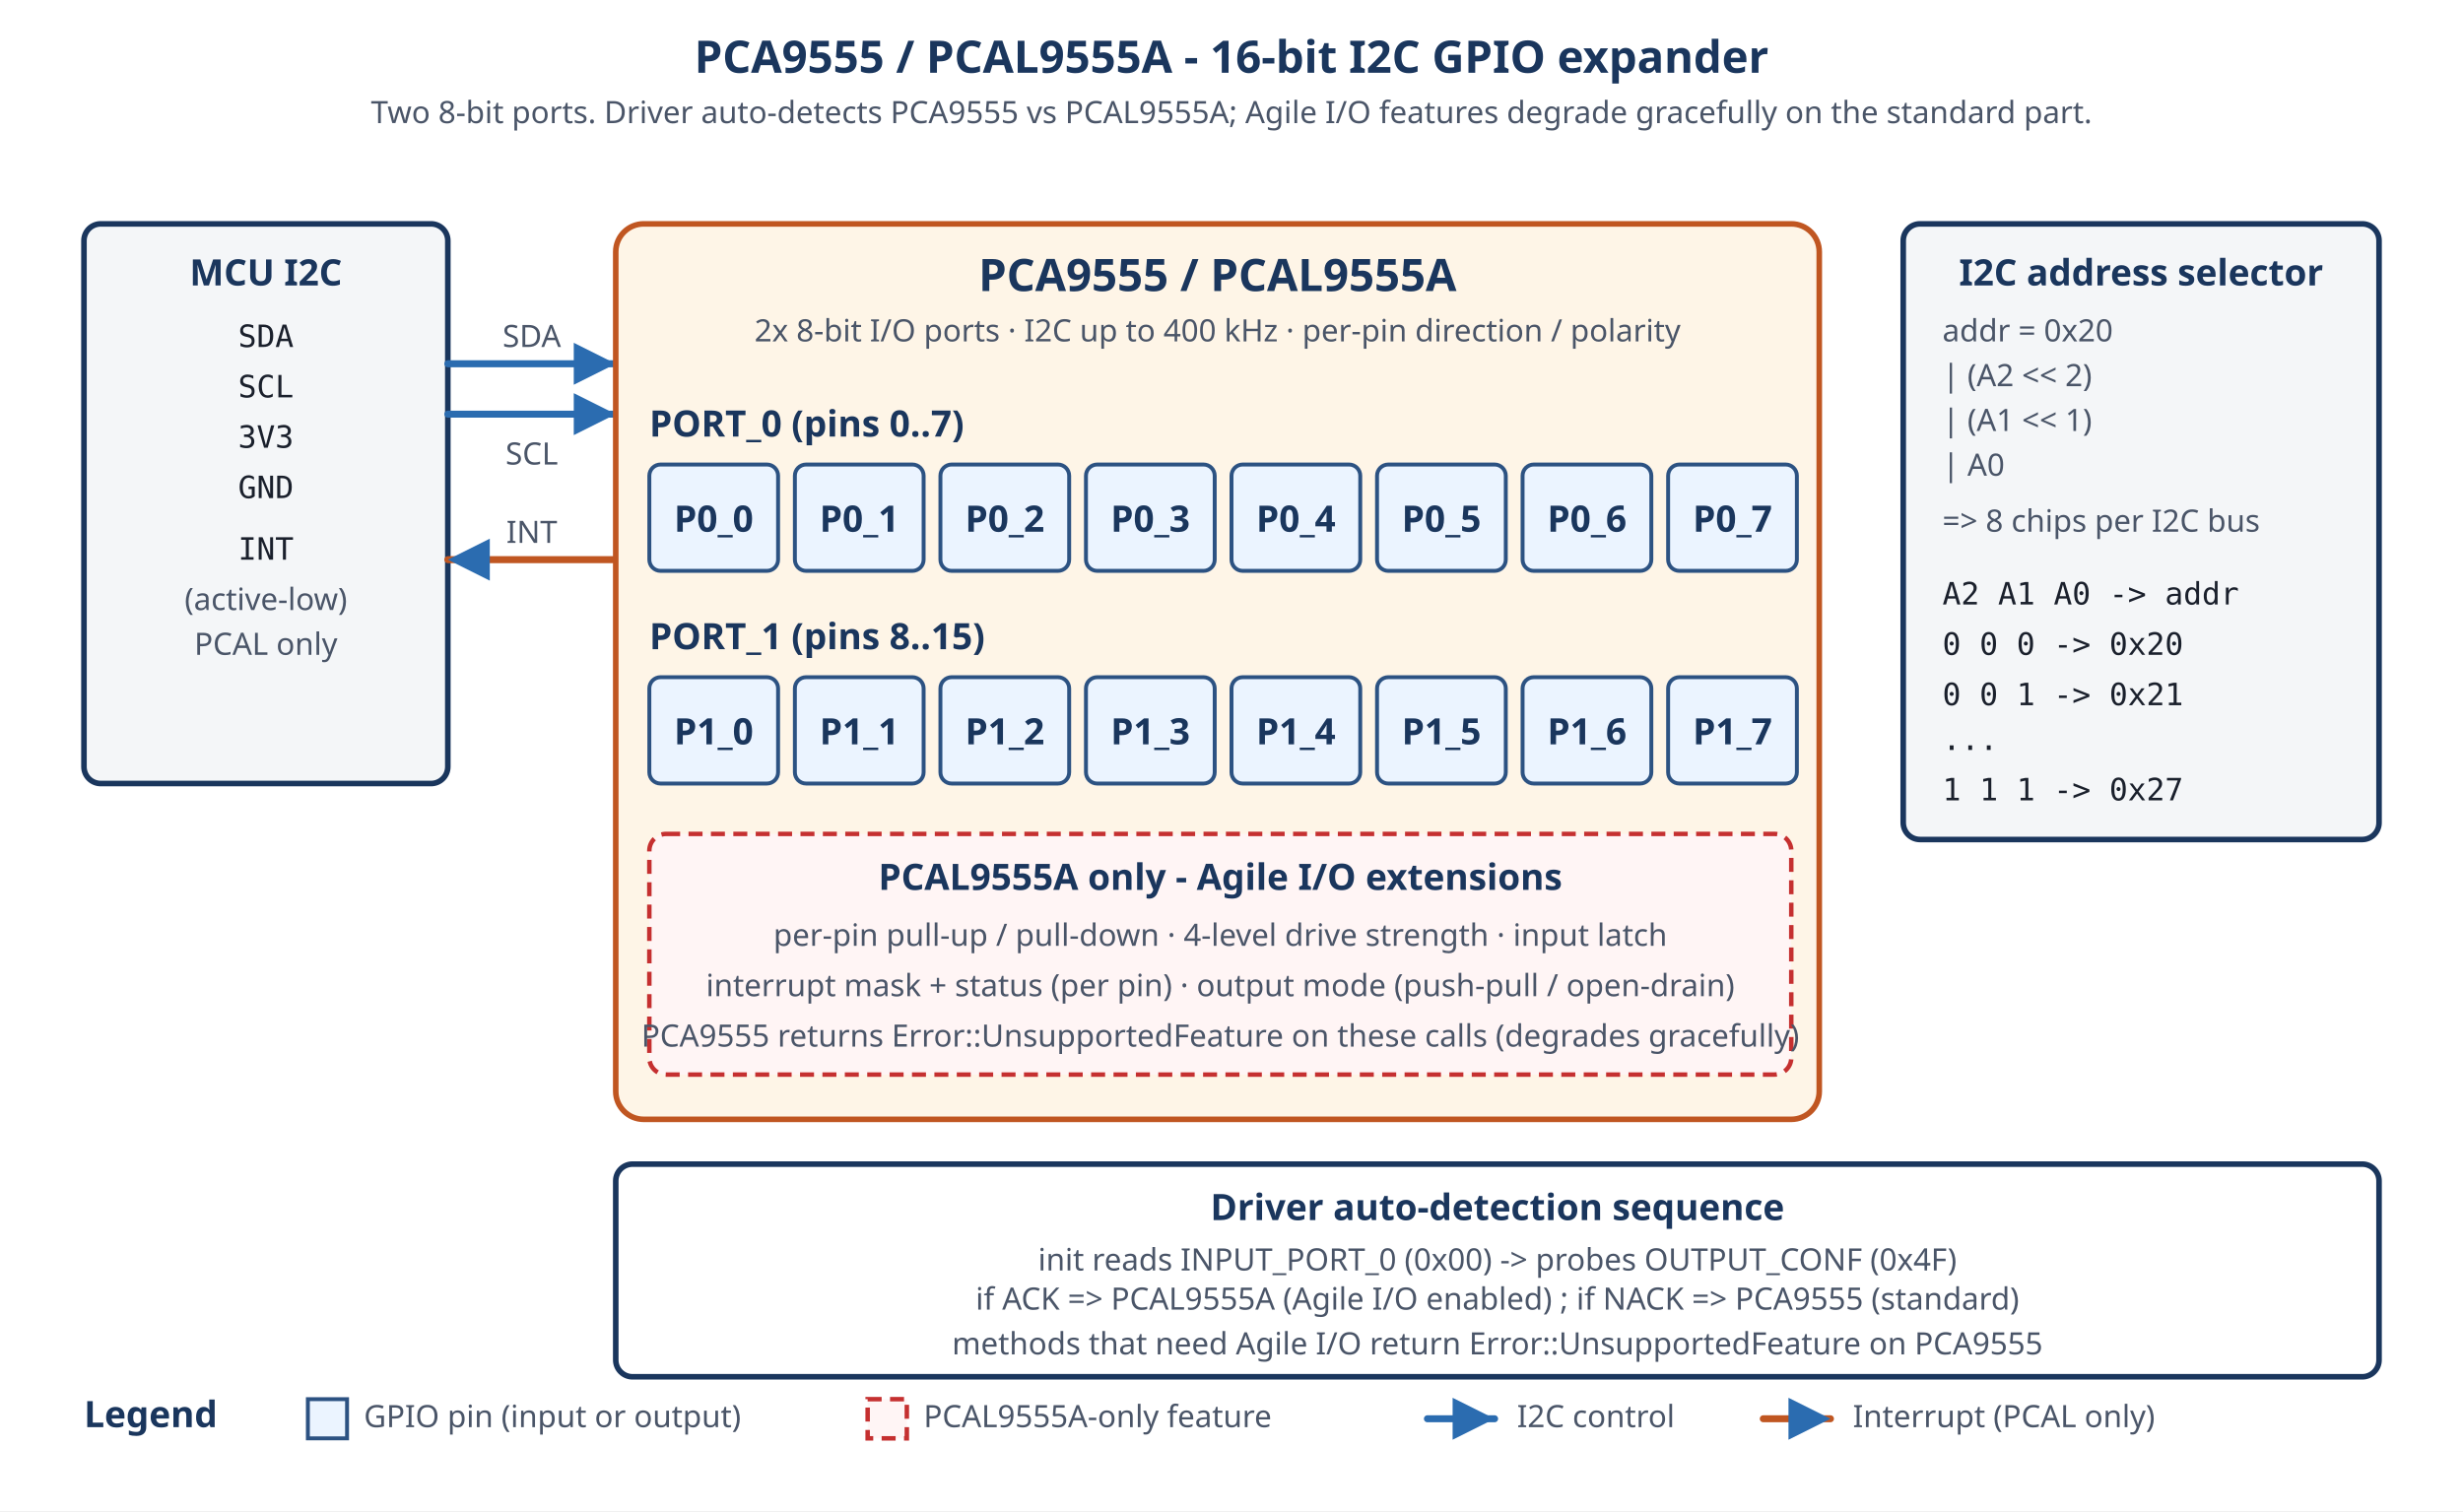
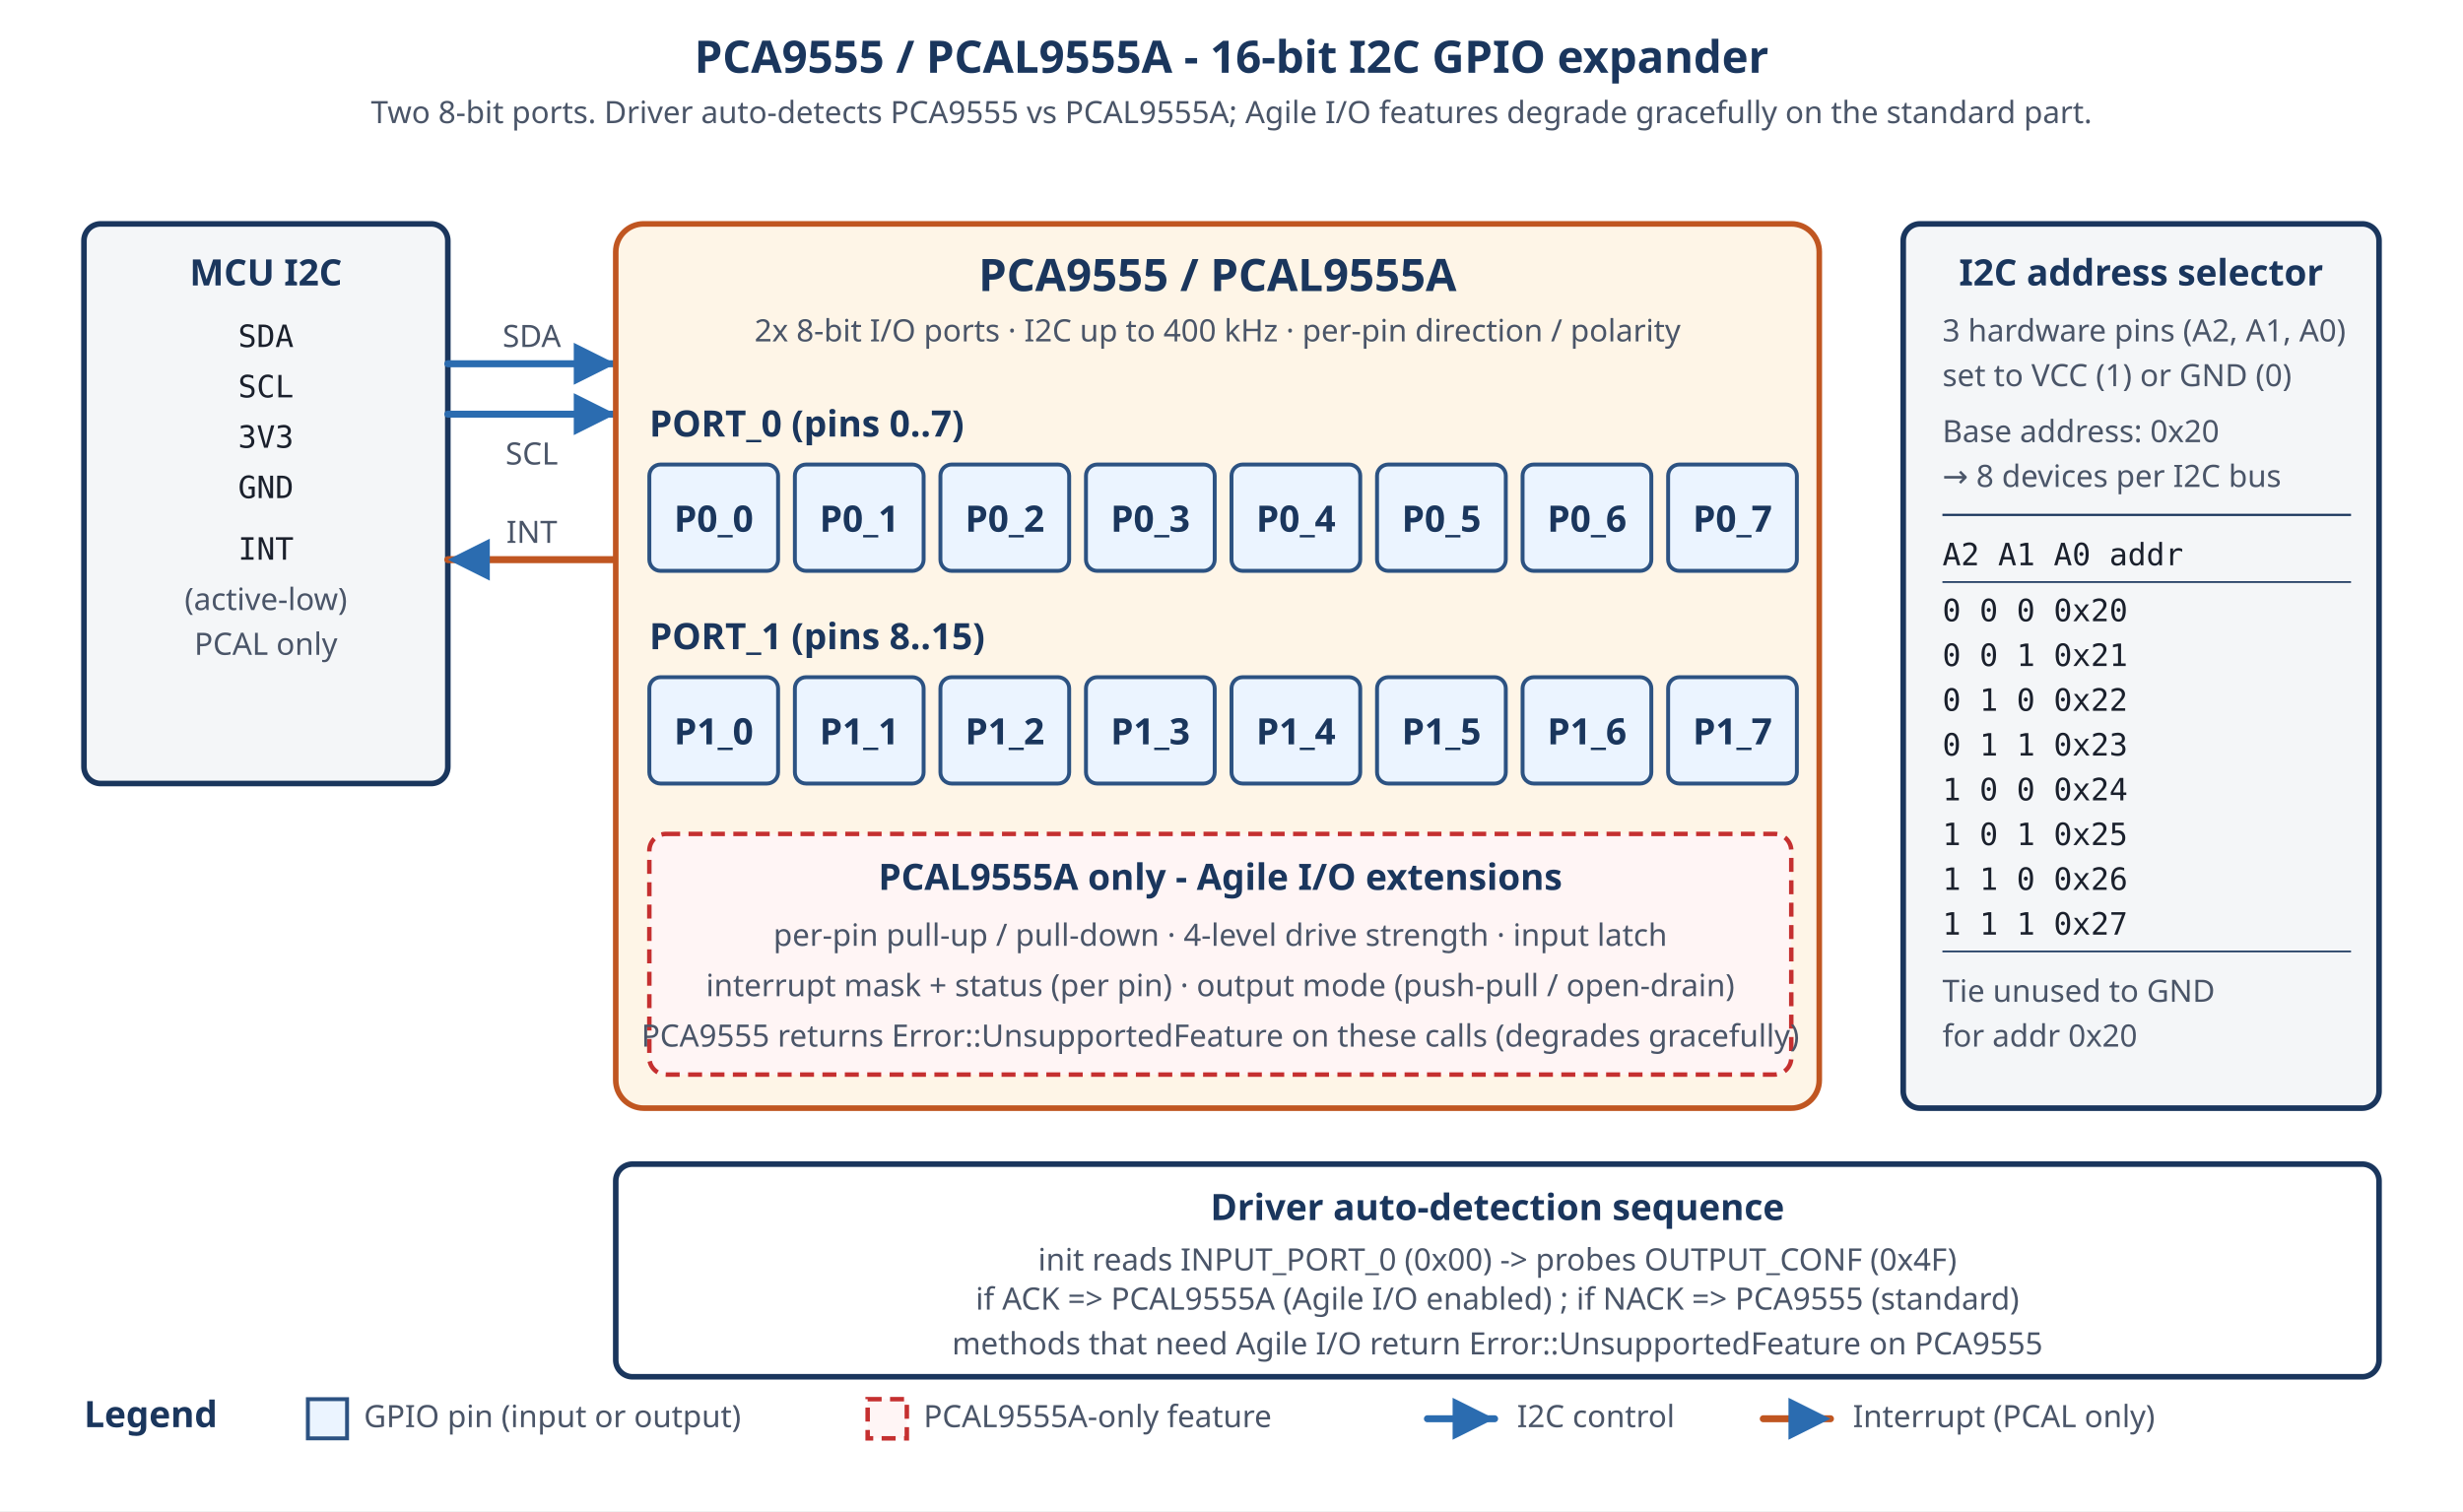
<svg xmlns="http://www.w3.org/2000/svg" viewBox="0 0 880 540" width="880" height="540" role="img" aria-labelledby="t-pcal d-pcal">
  <defs>
    <style type="text/css">
      .panel    { fill: #ffffff; }
      .panelL   { fill: #ffffff; stroke: #1a365d; stroke-width: 2; }
      .chip     { fill: #fef5e7; stroke: #c05621; stroke-width: 2; }
      .pin-cell { fill: #ebf4ff; stroke: #2c5282; stroke-width: 1.4; }
      .agile    { fill: #fff5f5; stroke: #c53030; stroke-width: 1.6; stroke-dasharray: 5 3; }
      .box      { fill: #f4f6f8; stroke: #1a365d; stroke-width: 2; }
      .wire-i2c { stroke: #2b6cb0; stroke-width: 2.5; fill: none; stroke-linecap: round; }
      .wire-int { stroke: #c05621; stroke-width: 2.5; fill: none; stroke-linecap: round; }
      .head     { font-family: system-ui, sans-serif; font-size: 16px; font-weight: 600; fill: #1a365d; text-anchor: middle; }
      .title    { font-family: system-ui, sans-serif; font-size: 13px; font-weight: 600; fill: #1a365d; text-anchor: middle; }
      .titleL   { font-family: system-ui, sans-serif; font-size: 13px; font-weight: 600; fill: #1a365d; text-anchor: start; }
      .small    { font-family: system-ui, sans-serif; font-size: 11px; fill: #4a5568; text-anchor: middle; }
      .smallL   { font-family: system-ui, sans-serif; font-size: 11px; fill: #4a5568; text-anchor: start; }
      .pin      { font-family: "DejaVu Sans Mono", Consolas, monospace; font-size: 11px; fill: #1a202c; text-anchor: middle; }
      .pinL     { font-family: "DejaVu Sans Mono", Consolas, monospace; font-size: 11px; fill: #1a202c; text-anchor: start; }
      .legend   { font-family: system-ui, sans-serif; font-size: 11px; fill: #4a5568; }
    </style>
    <marker id="ar-pcl" markerWidth="8" markerHeight="8" refX="6" refY="3" orient="auto">
      <path d="M0,0 L6,3 L0,6 z" fill="#2b6cb0" />
    </marker>
  </defs>
  <rect class="panel" width="880" height="540" />
  <text class="head" x="440" y="26">PCA9555 / PCAL9555A - 16-bit I2C GPIO expander</text>
  <text class="small" x="440" y="44">Two 8-bit ports. Driver auto-detects PCA9555 vs PCAL9555A; Agile I/O features degrade gracefully on the standard part.</text>
  <rect class="box" x="30" y="80" width="130" height="200" rx="6" />
  <text class="title" x="95" y="102">MCU I2C</text>
  <text class="pin" x="95" y="124">SDA</text>
  <text class="pin" x="95" y="142">SCL</text>
  <text class="pin" x="95" y="160">3V3</text>
  <text class="pin" x="95" y="178">GND</text>
  <text class="pin" x="95" y="200">INT</text>
  <text class="small" x="95" y="218">(active-low)</text>
  <text class="small" x="95" y="234">PCAL only</text>
  <line class="wire-i2c" x1="160" y1="130" x2="220" y2="130" marker-end="url(#ar-pcl)" />
  <line class="wire-i2c" x1="160" y1="148" x2="220" y2="148" marker-end="url(#ar-pcl)" />
  <text class="small" x="190" y="124">SDA</text>
  <text class="small" x="190" y="166">SCL</text>
  <line class="wire-int" x1="220" y1="200" x2="160" y2="200" marker-end="url(#ar-pcl)" />
  <text class="small" x="190" y="194">INT</text>
-   <rect class="chip" x="220" y="80" width="430" height="320" rx="10" />
+   <rect class="chip" x="220" y="80" width="430" height="316" rx="10" />
  <text class="head" x="435" y="104">PCA9555 / PCAL9555A</text>
  <text class="small" x="435" y="122">2x 8-bit I/O ports · I2C up to 400 kHz · per-pin direction / polarity</text>
  <text class="titleL" x="232" y="156">PORT_0  (pins 0..7)</text>
  <g>
    <rect class="pin-cell" x="232" y="166" width="46" height="38" rx="4" />
    <text class="title" x="255" y="190">P0_0</text>
    <rect class="pin-cell" x="284" y="166" width="46" height="38" rx="4" />
    <text class="title" x="307" y="190">P0_1</text>
    <rect class="pin-cell" x="336" y="166" width="46" height="38" rx="4" />
    <text class="title" x="359" y="190">P0_2</text>
    <rect class="pin-cell" x="388" y="166" width="46" height="38" rx="4" />
    <text class="title" x="411" y="190">P0_3</text>
    <rect class="pin-cell" x="440" y="166" width="46" height="38" rx="4" />
    <text class="title" x="463" y="190">P0_4</text>
    <rect class="pin-cell" x="492" y="166" width="46" height="38" rx="4" />
    <text class="title" x="515" y="190">P0_5</text>
    <rect class="pin-cell" x="544" y="166" width="46" height="38" rx="4" />
    <text class="title" x="567" y="190">P0_6</text>
    <rect class="pin-cell" x="596" y="166" width="46" height="38" rx="4" />
    <text class="title" x="619" y="190">P0_7</text>
  </g>
  <text class="titleL" x="232" y="232">PORT_1  (pins 8..15)</text>
  <g>
    <rect class="pin-cell" x="232" y="242" width="46" height="38" rx="4" />
    <text class="title" x="255" y="266">P1_0</text>
    <rect class="pin-cell" x="284" y="242" width="46" height="38" rx="4" />
    <text class="title" x="307" y="266">P1_1</text>
    <rect class="pin-cell" x="336" y="242" width="46" height="38" rx="4" />
    <text class="title" x="359" y="266">P1_2</text>
    <rect class="pin-cell" x="388" y="242" width="46" height="38" rx="4" />
    <text class="title" x="411" y="266">P1_3</text>
    <rect class="pin-cell" x="440" y="242" width="46" height="38" rx="4" />
    <text class="title" x="463" y="266">P1_4</text>
    <rect class="pin-cell" x="492" y="242" width="46" height="38" rx="4" />
    <text class="title" x="515" y="266">P1_5</text>
    <rect class="pin-cell" x="544" y="242" width="46" height="38" rx="4" />
    <text class="title" x="567" y="266">P1_6</text>
    <rect class="pin-cell" x="596" y="242" width="46" height="38" rx="4" />
    <text class="title" x="619" y="266">P1_7</text>
  </g>
  <rect class="agile" x="232" y="298" width="408" height="86" rx="6" />
  <text class="title" x="436" y="318" fill="#c53030">PCAL9555A only - Agile I/O extensions</text>
  <text class="small" x="436" y="338">per-pin pull-up / pull-down  ·  4-level drive strength  ·  input latch</text>
  <text class="small" x="436" y="356">interrupt mask + status (per pin)  ·  output mode (push-pull / open-drain)</text>
  <text class="small" x="436" y="374">PCA9555 returns Error::UnsupportedFeature on these calls (degrades gracefully)</text>
-   <rect class="box" x="680" y="80" width="170" height="220" rx="6" />
+   <rect class="box" x="680" y="80" width="170" height="316" rx="6" />
  <text class="title" x="765" y="102">I2C address selector</text>
-   <text class="smallL" x="694" y="122">addr = 0x20</text>
-   <text class="smallL" x="694" y="138">  | (A2 &lt;&lt; 2)</text>
-   <text class="smallL" x="694" y="154">  | (A1 &lt;&lt; 1)</text>
-   <text class="smallL" x="694" y="170">  | A0</text>
-   <text class="smallL" x="694" y="190">=&gt; 8 chips per I2C bus</text>
-   <text class="pinL" x="694" y="216">A2 A1 A0  -&gt;  addr</text>
-   <text class="pinL" x="694" y="234">0  0  0   -&gt;  0x20</text>
-   <text class="pinL" x="694" y="252">0  0  1   -&gt;  0x21</text>
-   <text class="pinL" x="694" y="268">  ...</text>
-   <text class="pinL" x="694" y="286">1  1  1   -&gt;  0x27</text>
+   <text class="smallL" x="694" y="122">3 hardware pins (A2, A1, A0)</text>
+   <text class="smallL" x="694" y="138">set to VCC (1) or GND (0)</text>
+   <text class="smallL" x="694" y="158">Base address: 0x20</text>
+   <text class="smallL" x="694" y="174">→ 8 devices per I2C bus</text>
+   <line x1="694" y1="184" x2="840" y2="184" stroke="#1a365d" stroke-width="0.8" />
+   <text class="pinL" x="694" y="202">A2 A1 A0   addr</text>
+   <line x1="694" y1="208" x2="840" y2="208" stroke="#1a365d" stroke-width="0.6" />
+   <text class="pinL" x="694" y="222"> 0  0  0   0x20</text>
+   <text class="pinL" x="694" y="238"> 0  0  1   0x21</text>
+   <text class="pinL" x="694" y="254"> 0  1  0   0x22</text>
+   <text class="pinL" x="694" y="270"> 0  1  1   0x23</text>
+   <text class="pinL" x="694" y="286"> 1  0  0   0x24</text>
+   <text class="pinL" x="694" y="302"> 1  0  1   0x25</text>
+   <text class="pinL" x="694" y="318"> 1  1  0   0x26</text>
+   <text class="pinL" x="694" y="334"> 1  1  1   0x27</text>
+   <line x1="694" y1="340" x2="840" y2="340" stroke="#1a365d" stroke-width="0.6" />
+   <text class="smallL" x="694" y="358">Tie unused to GND</text>
+   <text class="smallL" x="694" y="374">for addr 0x20</text>
  <rect class="panelL" x="220" y="416" width="630" height="76" rx="6" />
  <text class="title" x="535" y="436">Driver auto-detection sequence</text>
  <text class="small" x="535" y="454">init reads INPUT_PORT_0 (0x00) -&gt; probes OUTPUT_CONF (0x4F)</text>
  <text class="small" x="535" y="468">if ACK =&gt; PCAL9555A (Agile I/O enabled) ; if NACK =&gt; PCA9555 (standard)</text>
  <text class="small" x="535" y="484">methods that need Agile I/O return Error::UnsupportedFeature on PCA9555</text>
  <g transform="translate(30, 510)">
    <text class="titleL" x="0" y="0" fill="#1a365d">Legend</text>
    <rect class="pin-cell" x="80" y="-10" width="14" height="14" />
    <text class="legend" x="100" y="0">GPIO pin (input or output)</text>
    <rect class="agile" x="280" y="-10" width="14" height="14" />
    <text class="legend" x="300" y="0">PCAL9555A-only feature</text>
    <line class="wire-i2c" x1="480" y1="-3" x2="504" y2="-3" marker-end="url(#ar-pcl)" />
    <text class="legend" x="512" y="0">I2C control</text>
    <line class="wire-int" x1="600" y1="-3" x2="624" y2="-3" marker-end="url(#ar-pcl)" />
    <text class="legend" x="632" y="0">Interrupt (PCAL only)</text>
  </g>
</svg>
